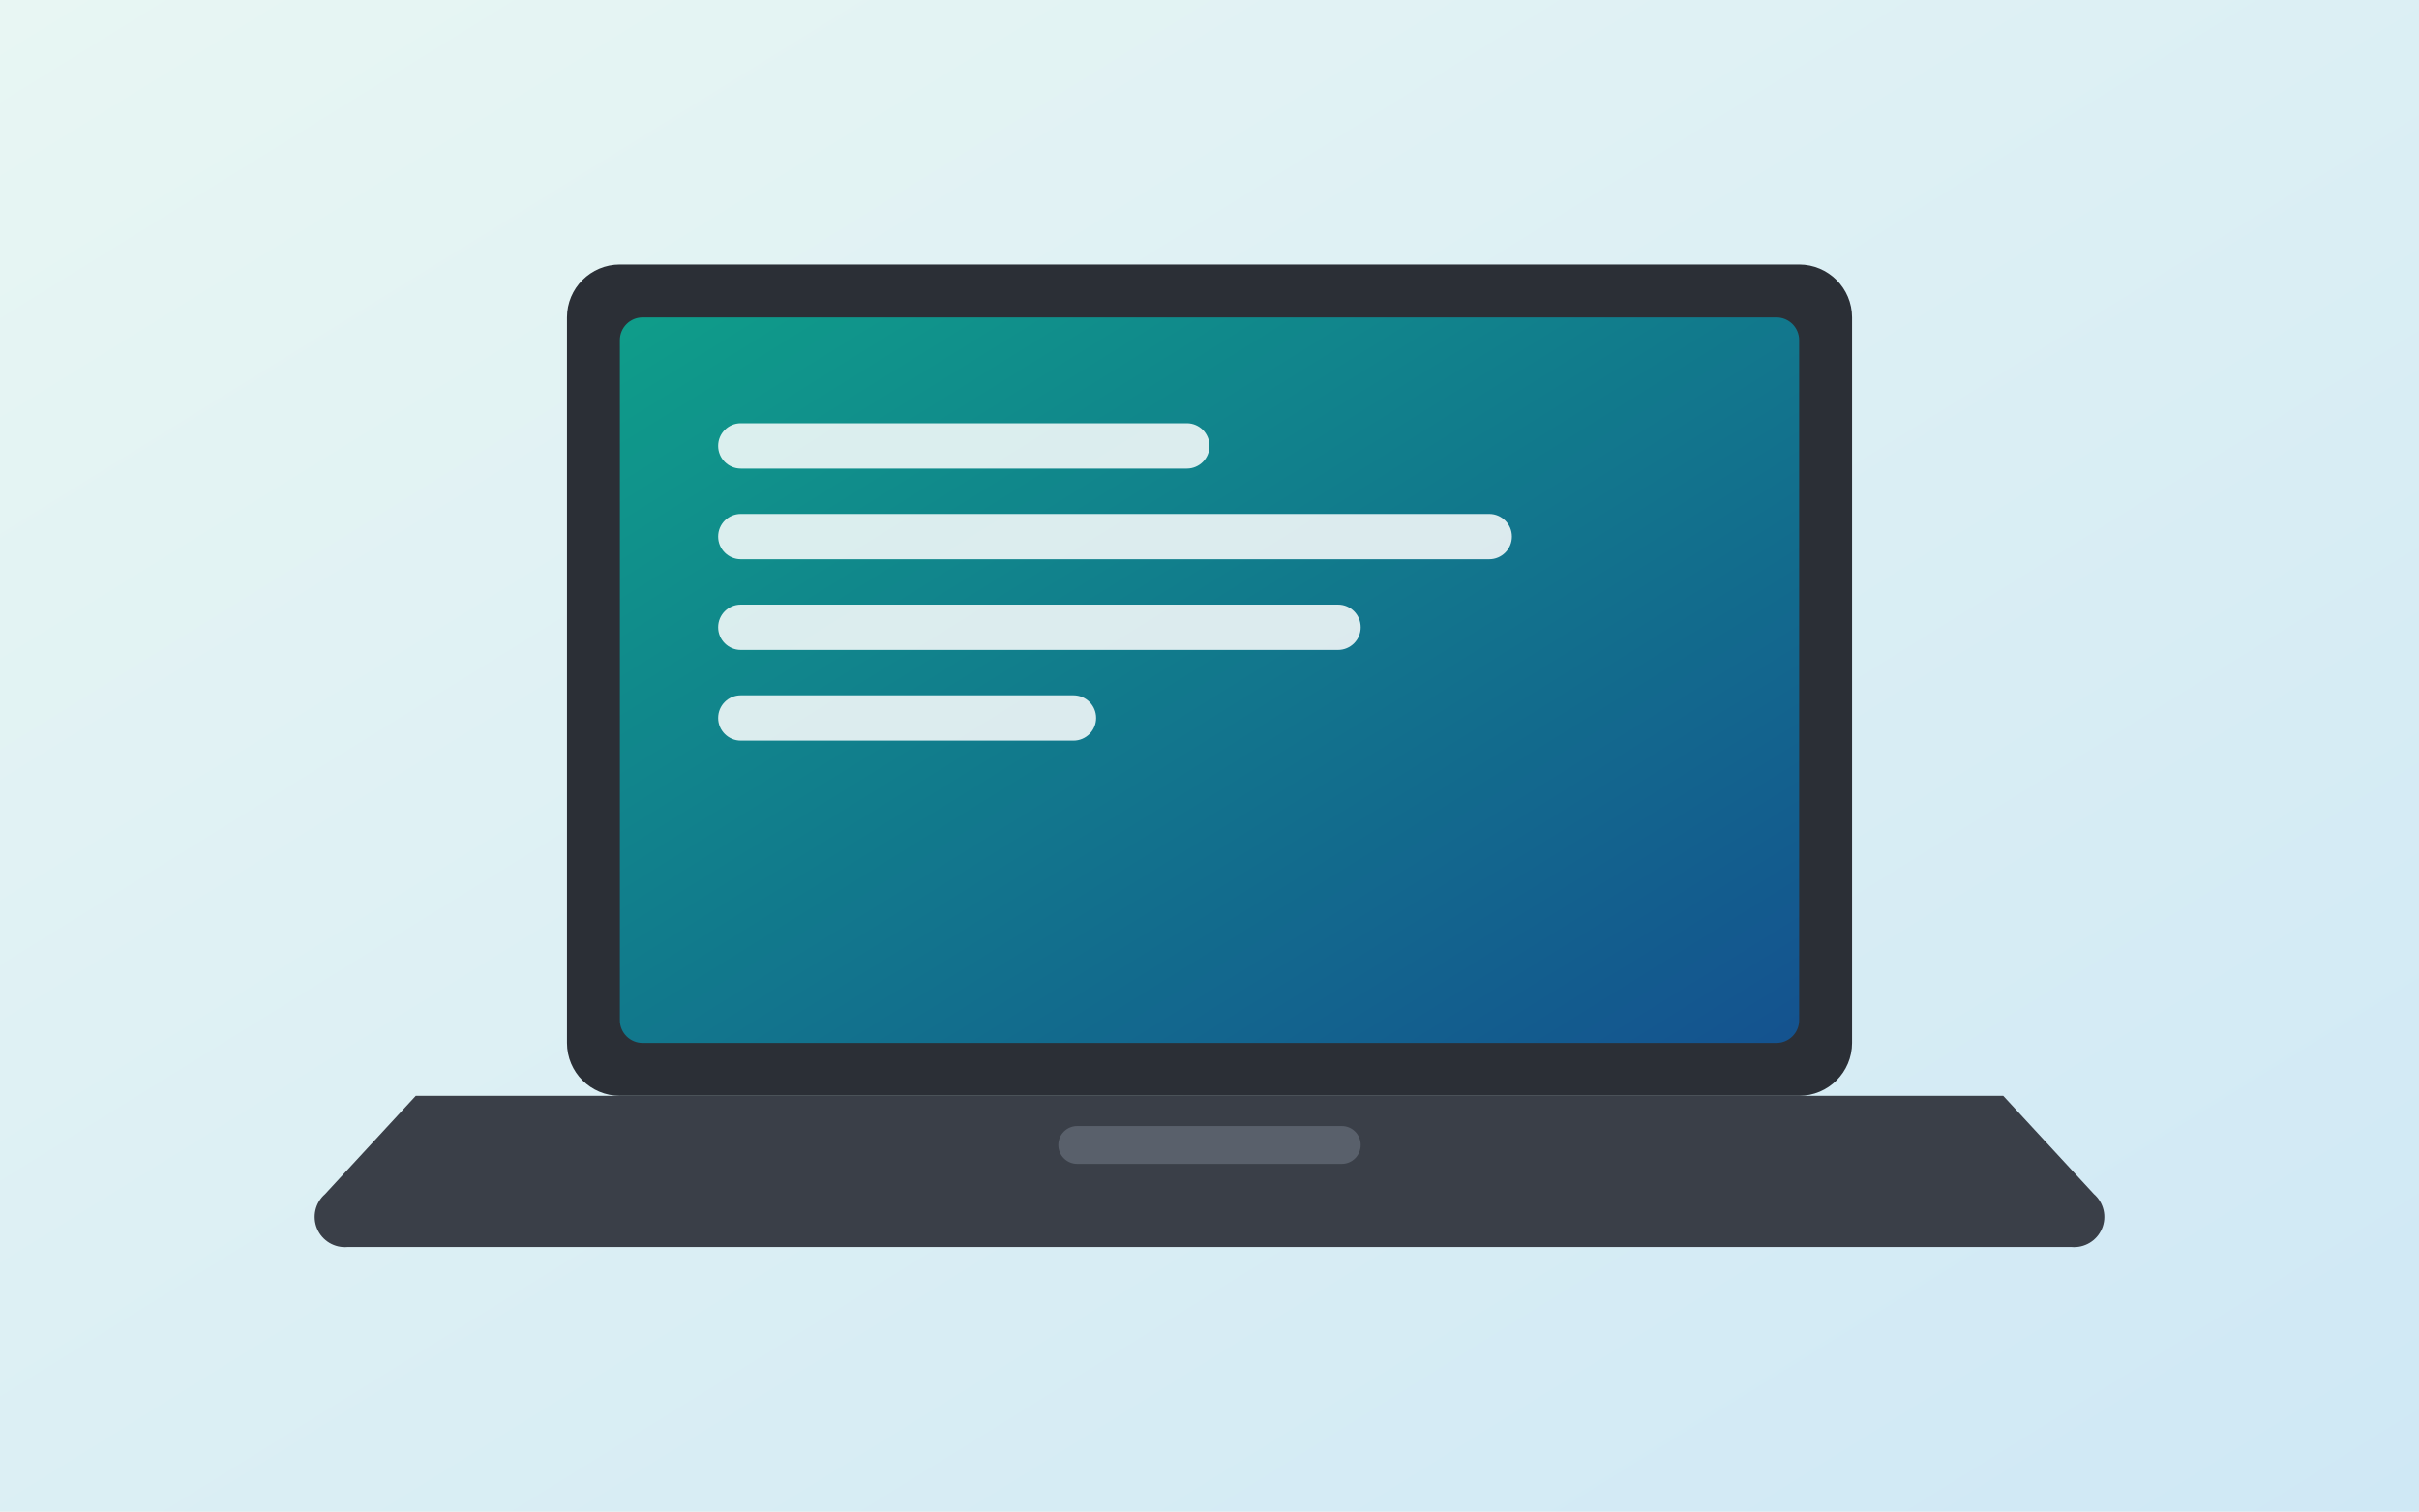
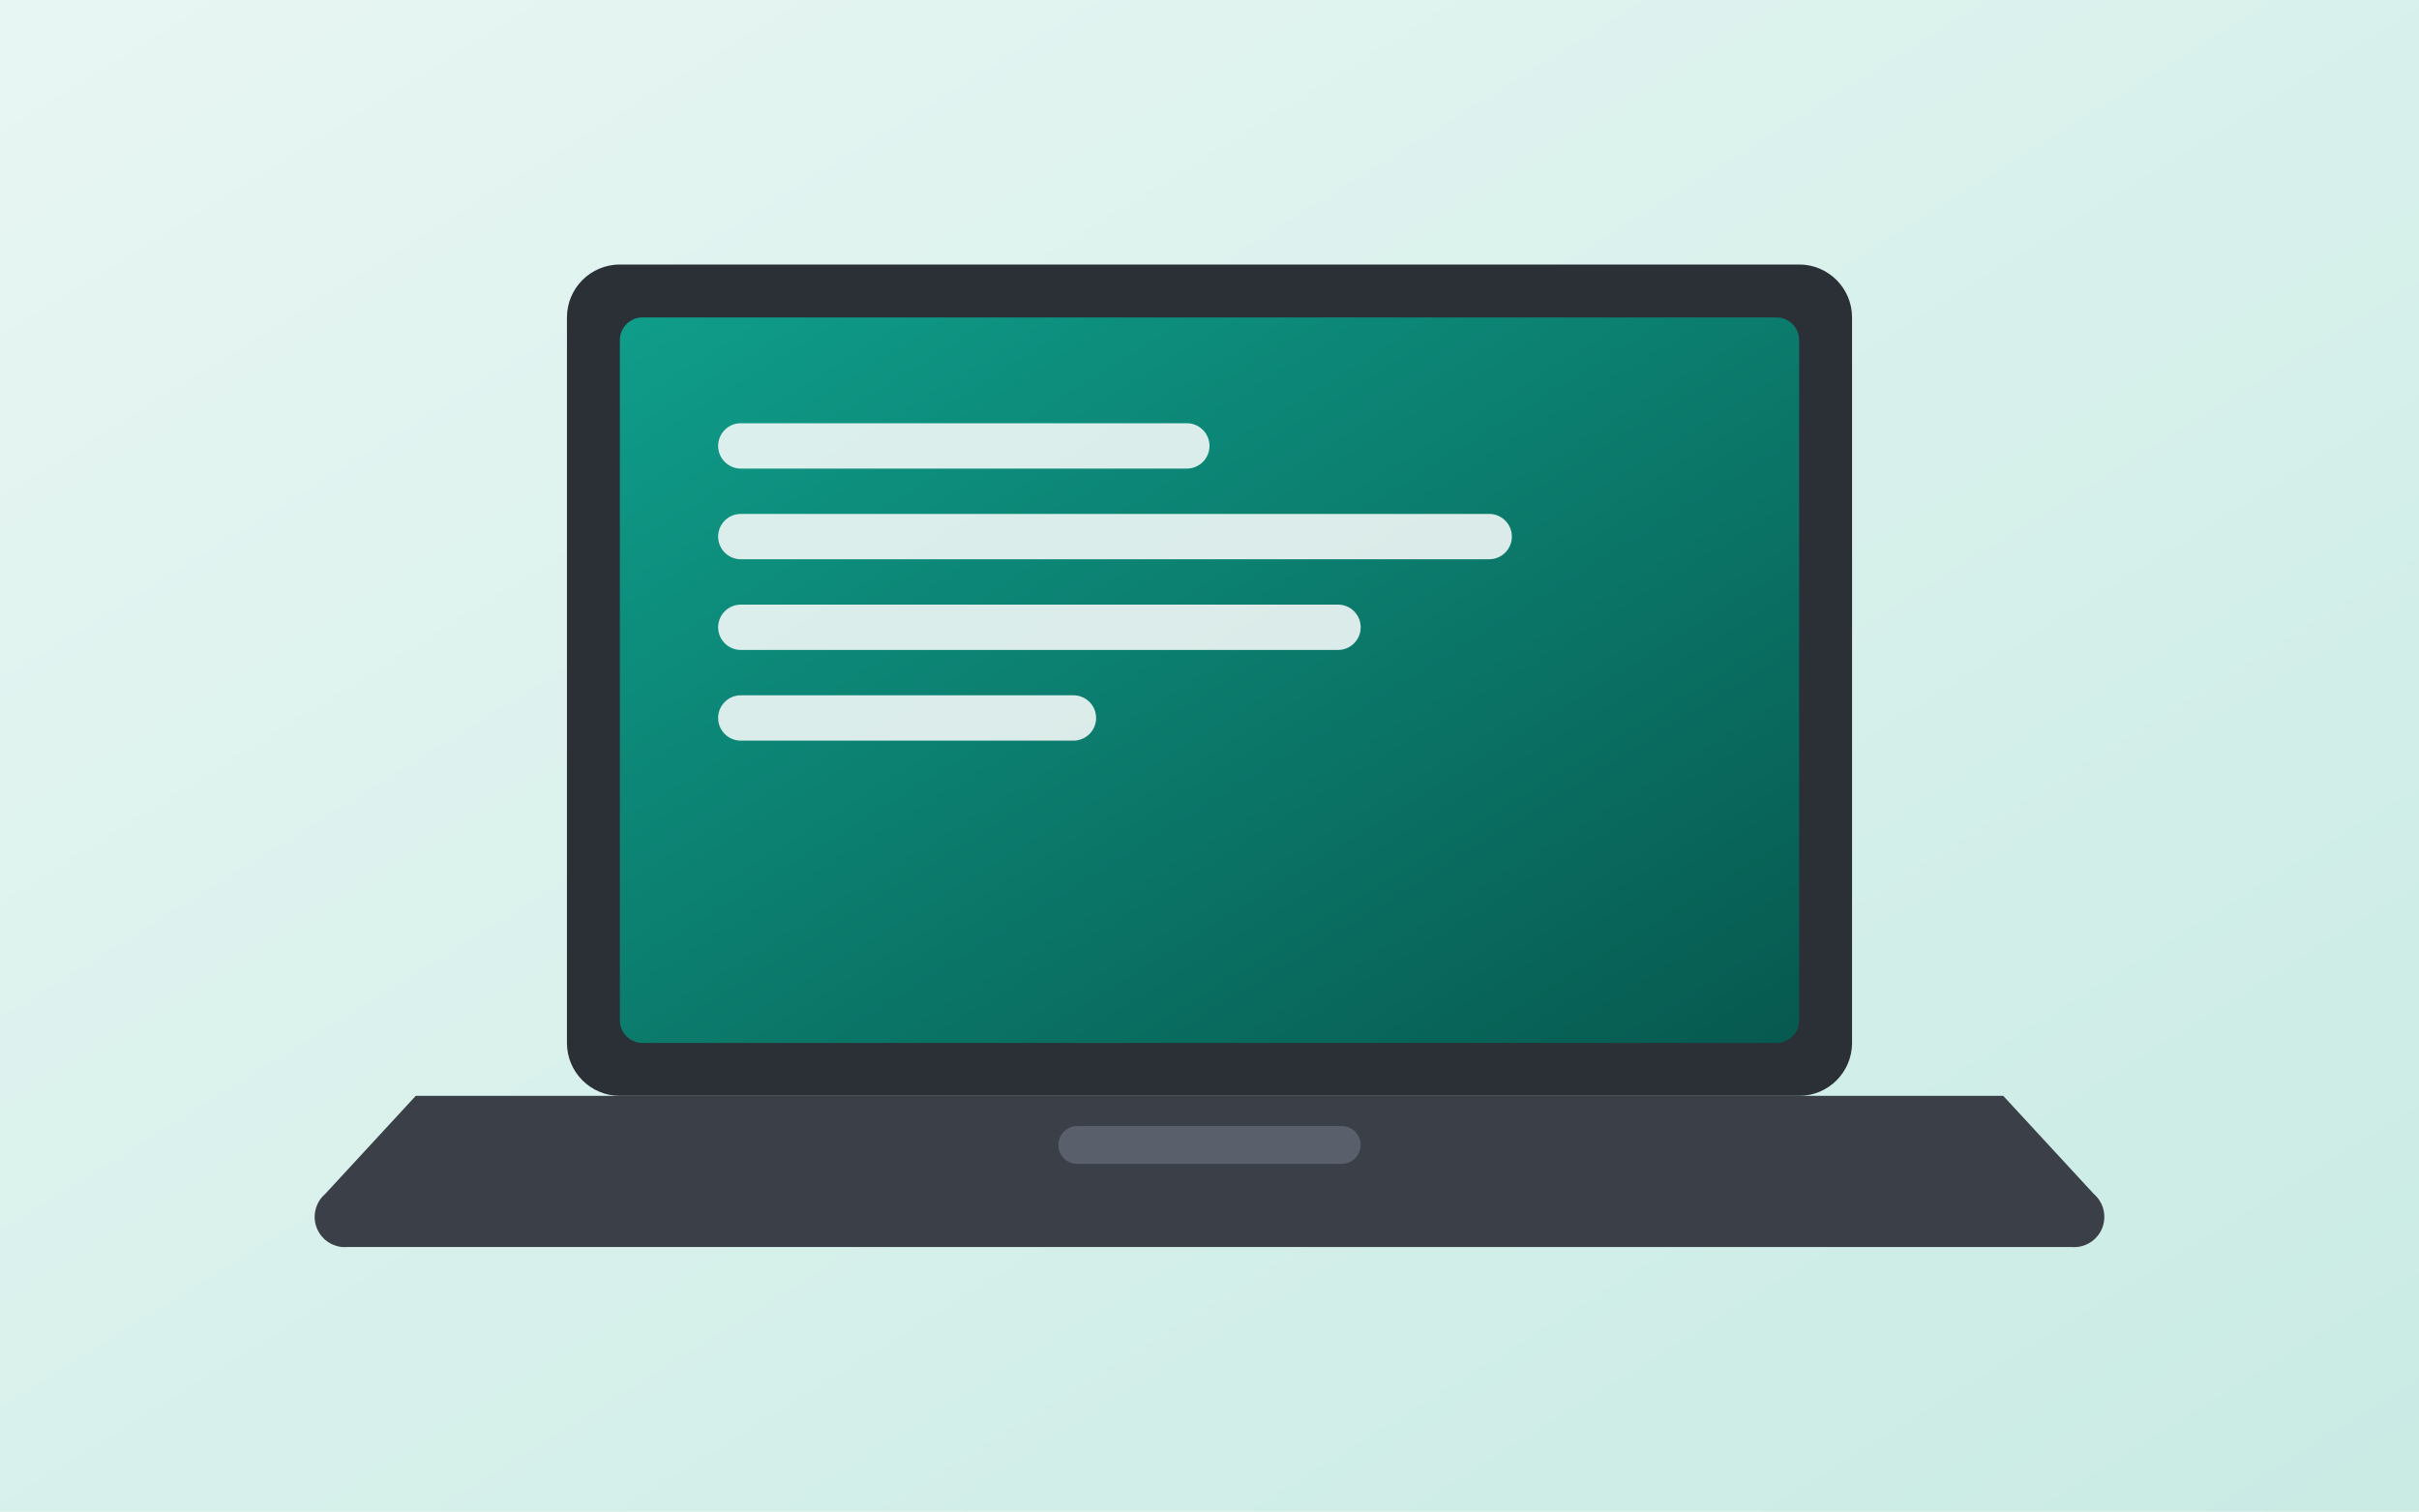
<svg xmlns="http://www.w3.org/2000/svg" viewBox="0 0 640 400" role="img" aria-label="Laptop">
  <defs>
    <linearGradient id="bg" x1="0" y1="0" x2="1" y2="1">
      <stop offset="0" stop-color="#e8f6f3" />
-       <stop offset="1" stop-color="#cfe8f5" />
+       <stop offset="1" stop-color="#c9ebe4" />
    </linearGradient>
    <linearGradient id="screen" x1="0" y1="0" x2="1" y2="1">
      <stop offset="0" stop-color="#0f9d8a" />
-       <stop offset="1" stop-color="#14528f" />
+       <stop offset="1" stop-color="#07594f" />
    </linearGradient>
  </defs>
  <rect width="640" height="400" fill="url(#bg)" />
  <rect x="150" y="70" width="340" height="220" rx="14" fill="#2b2f36" />
  <rect x="164" y="84" width="312" height="192" rx="6" fill="url(#screen)" />
  <g fill="#fff" opacity=".85">
    <rect x="190" y="112" width="130" height="12" rx="6" />
    <rect x="190" y="136" width="210" height="12" rx="6" />
    <rect x="190" y="160" width="170" height="12" rx="6" />
    <rect x="190" y="184" width="100" height="12" rx="6" />
  </g>
  <path fill="#3a3f48" d="M110 290h420l24 26a8 8 0 0 1-6 14H92a8 8 0 0 1-6-14z" />
  <rect x="280" y="298" width="80" height="10" rx="5" fill="#59606b" />
</svg>
